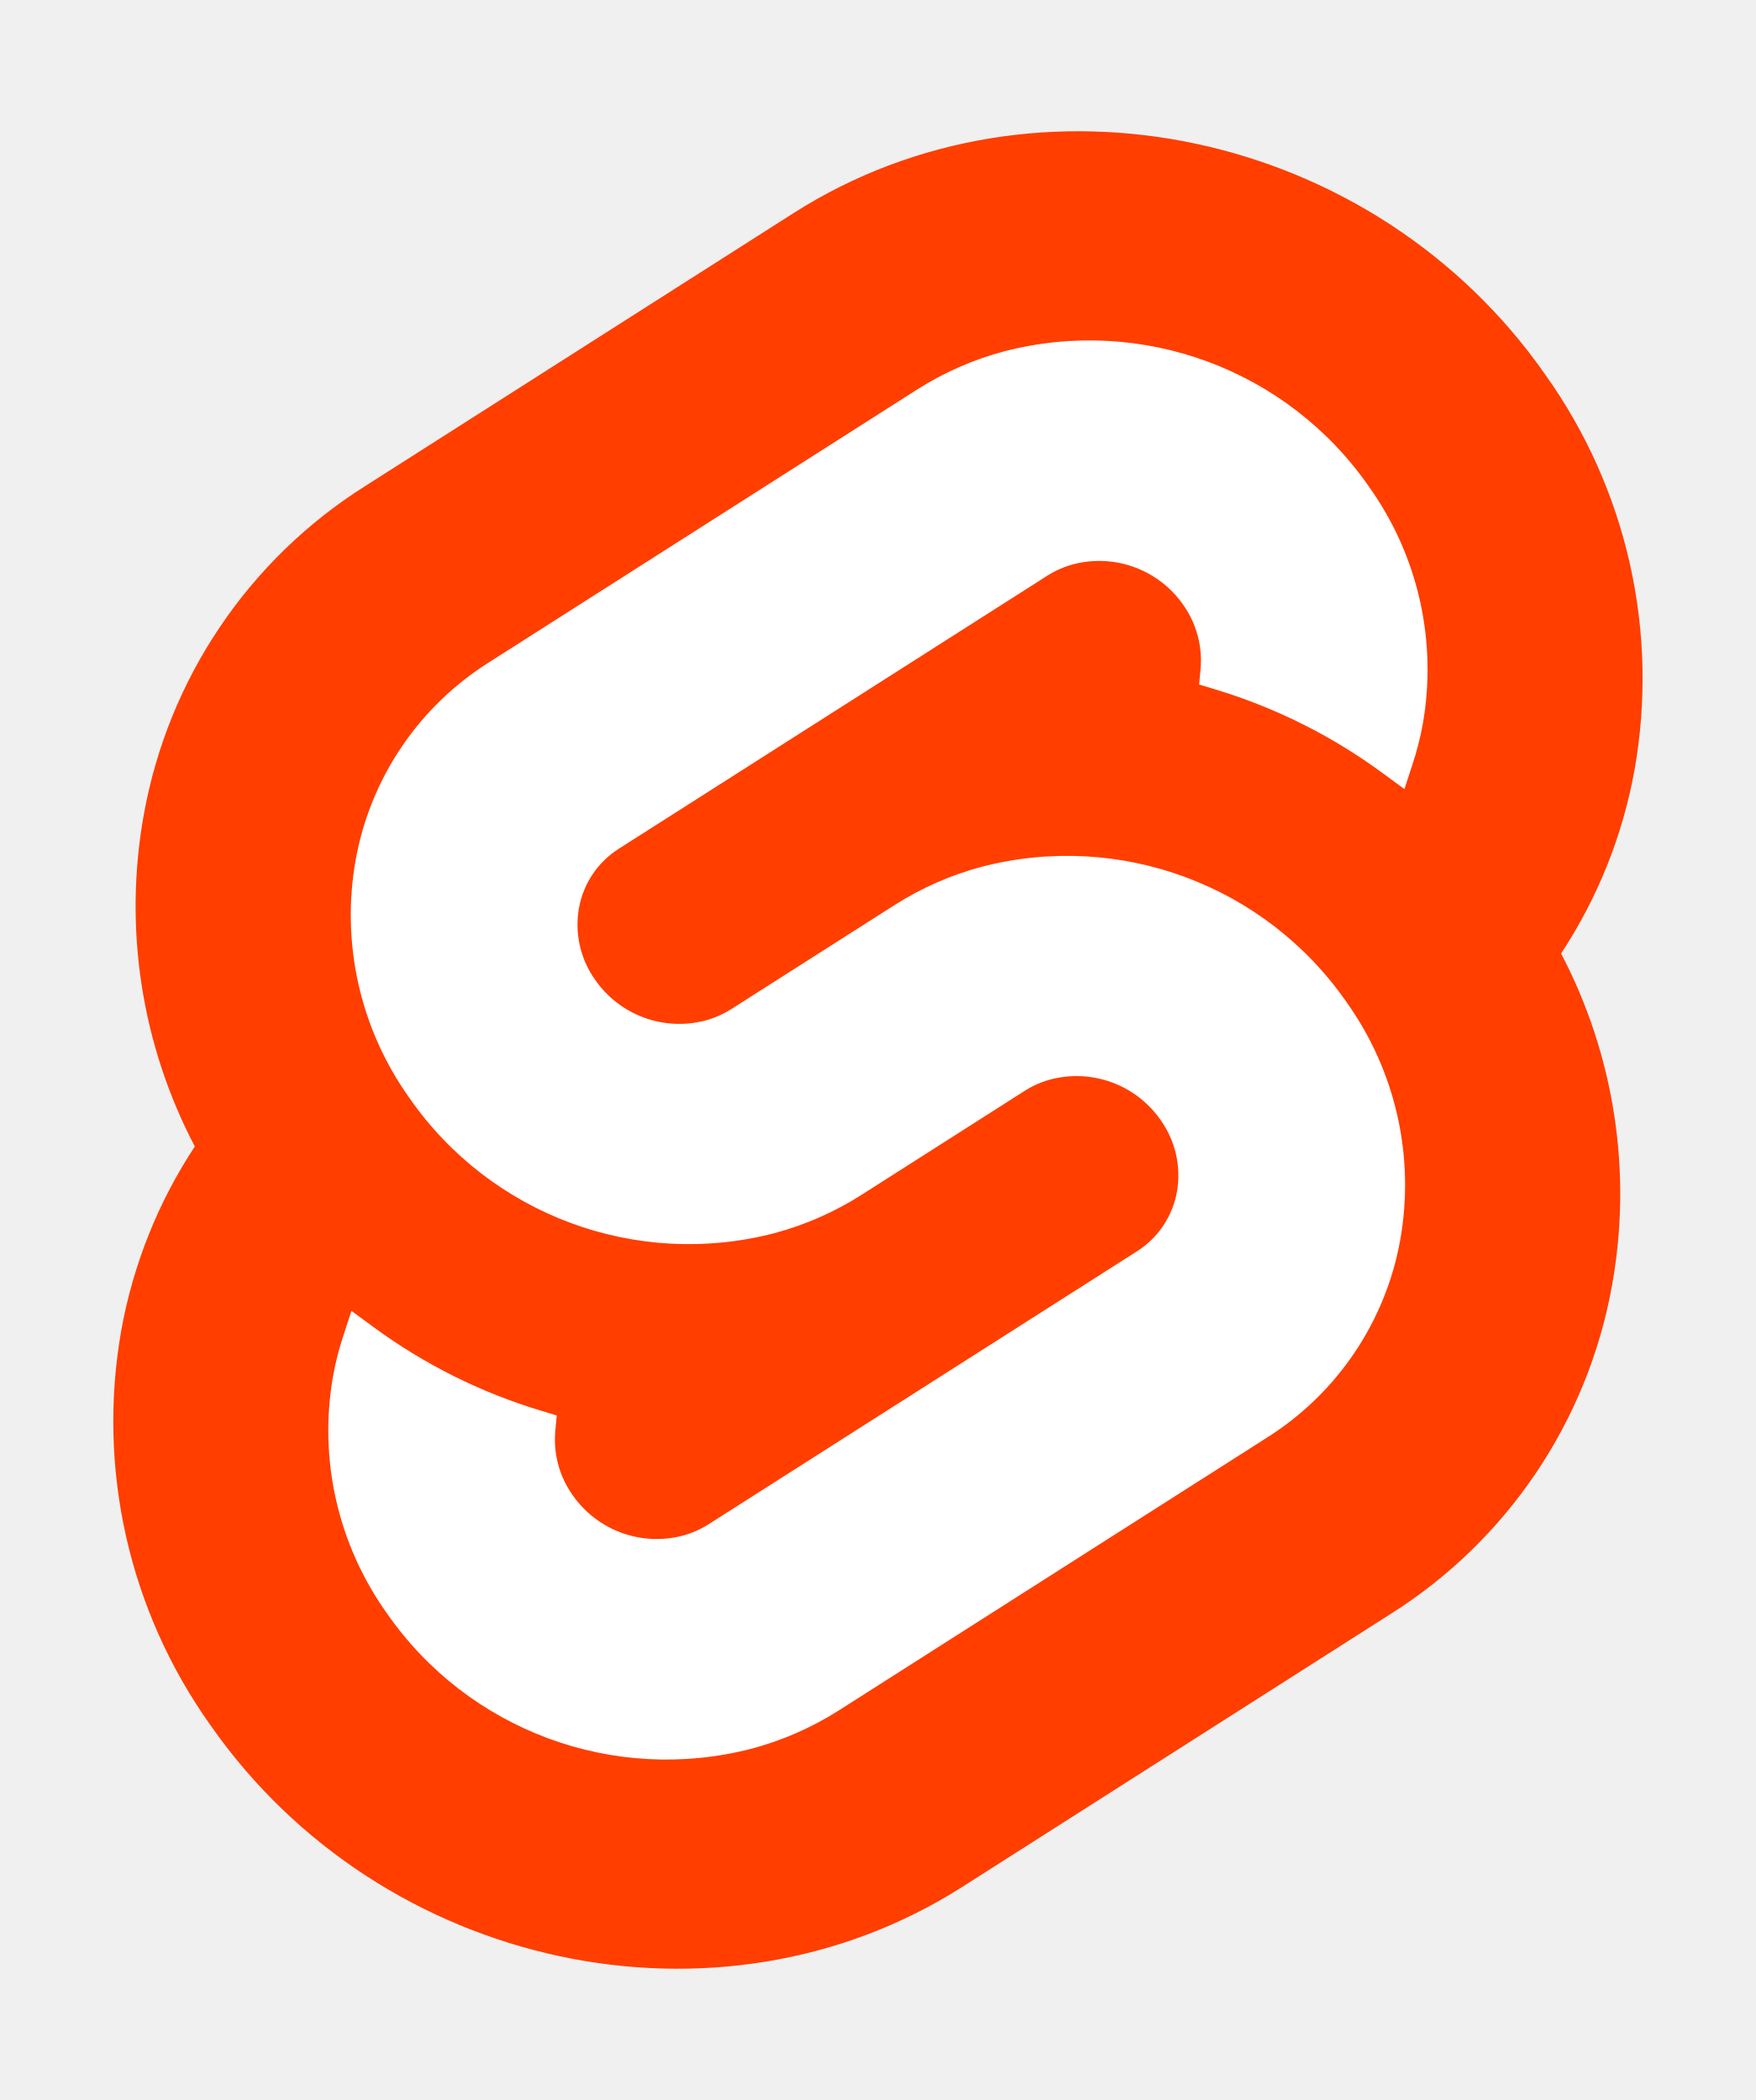
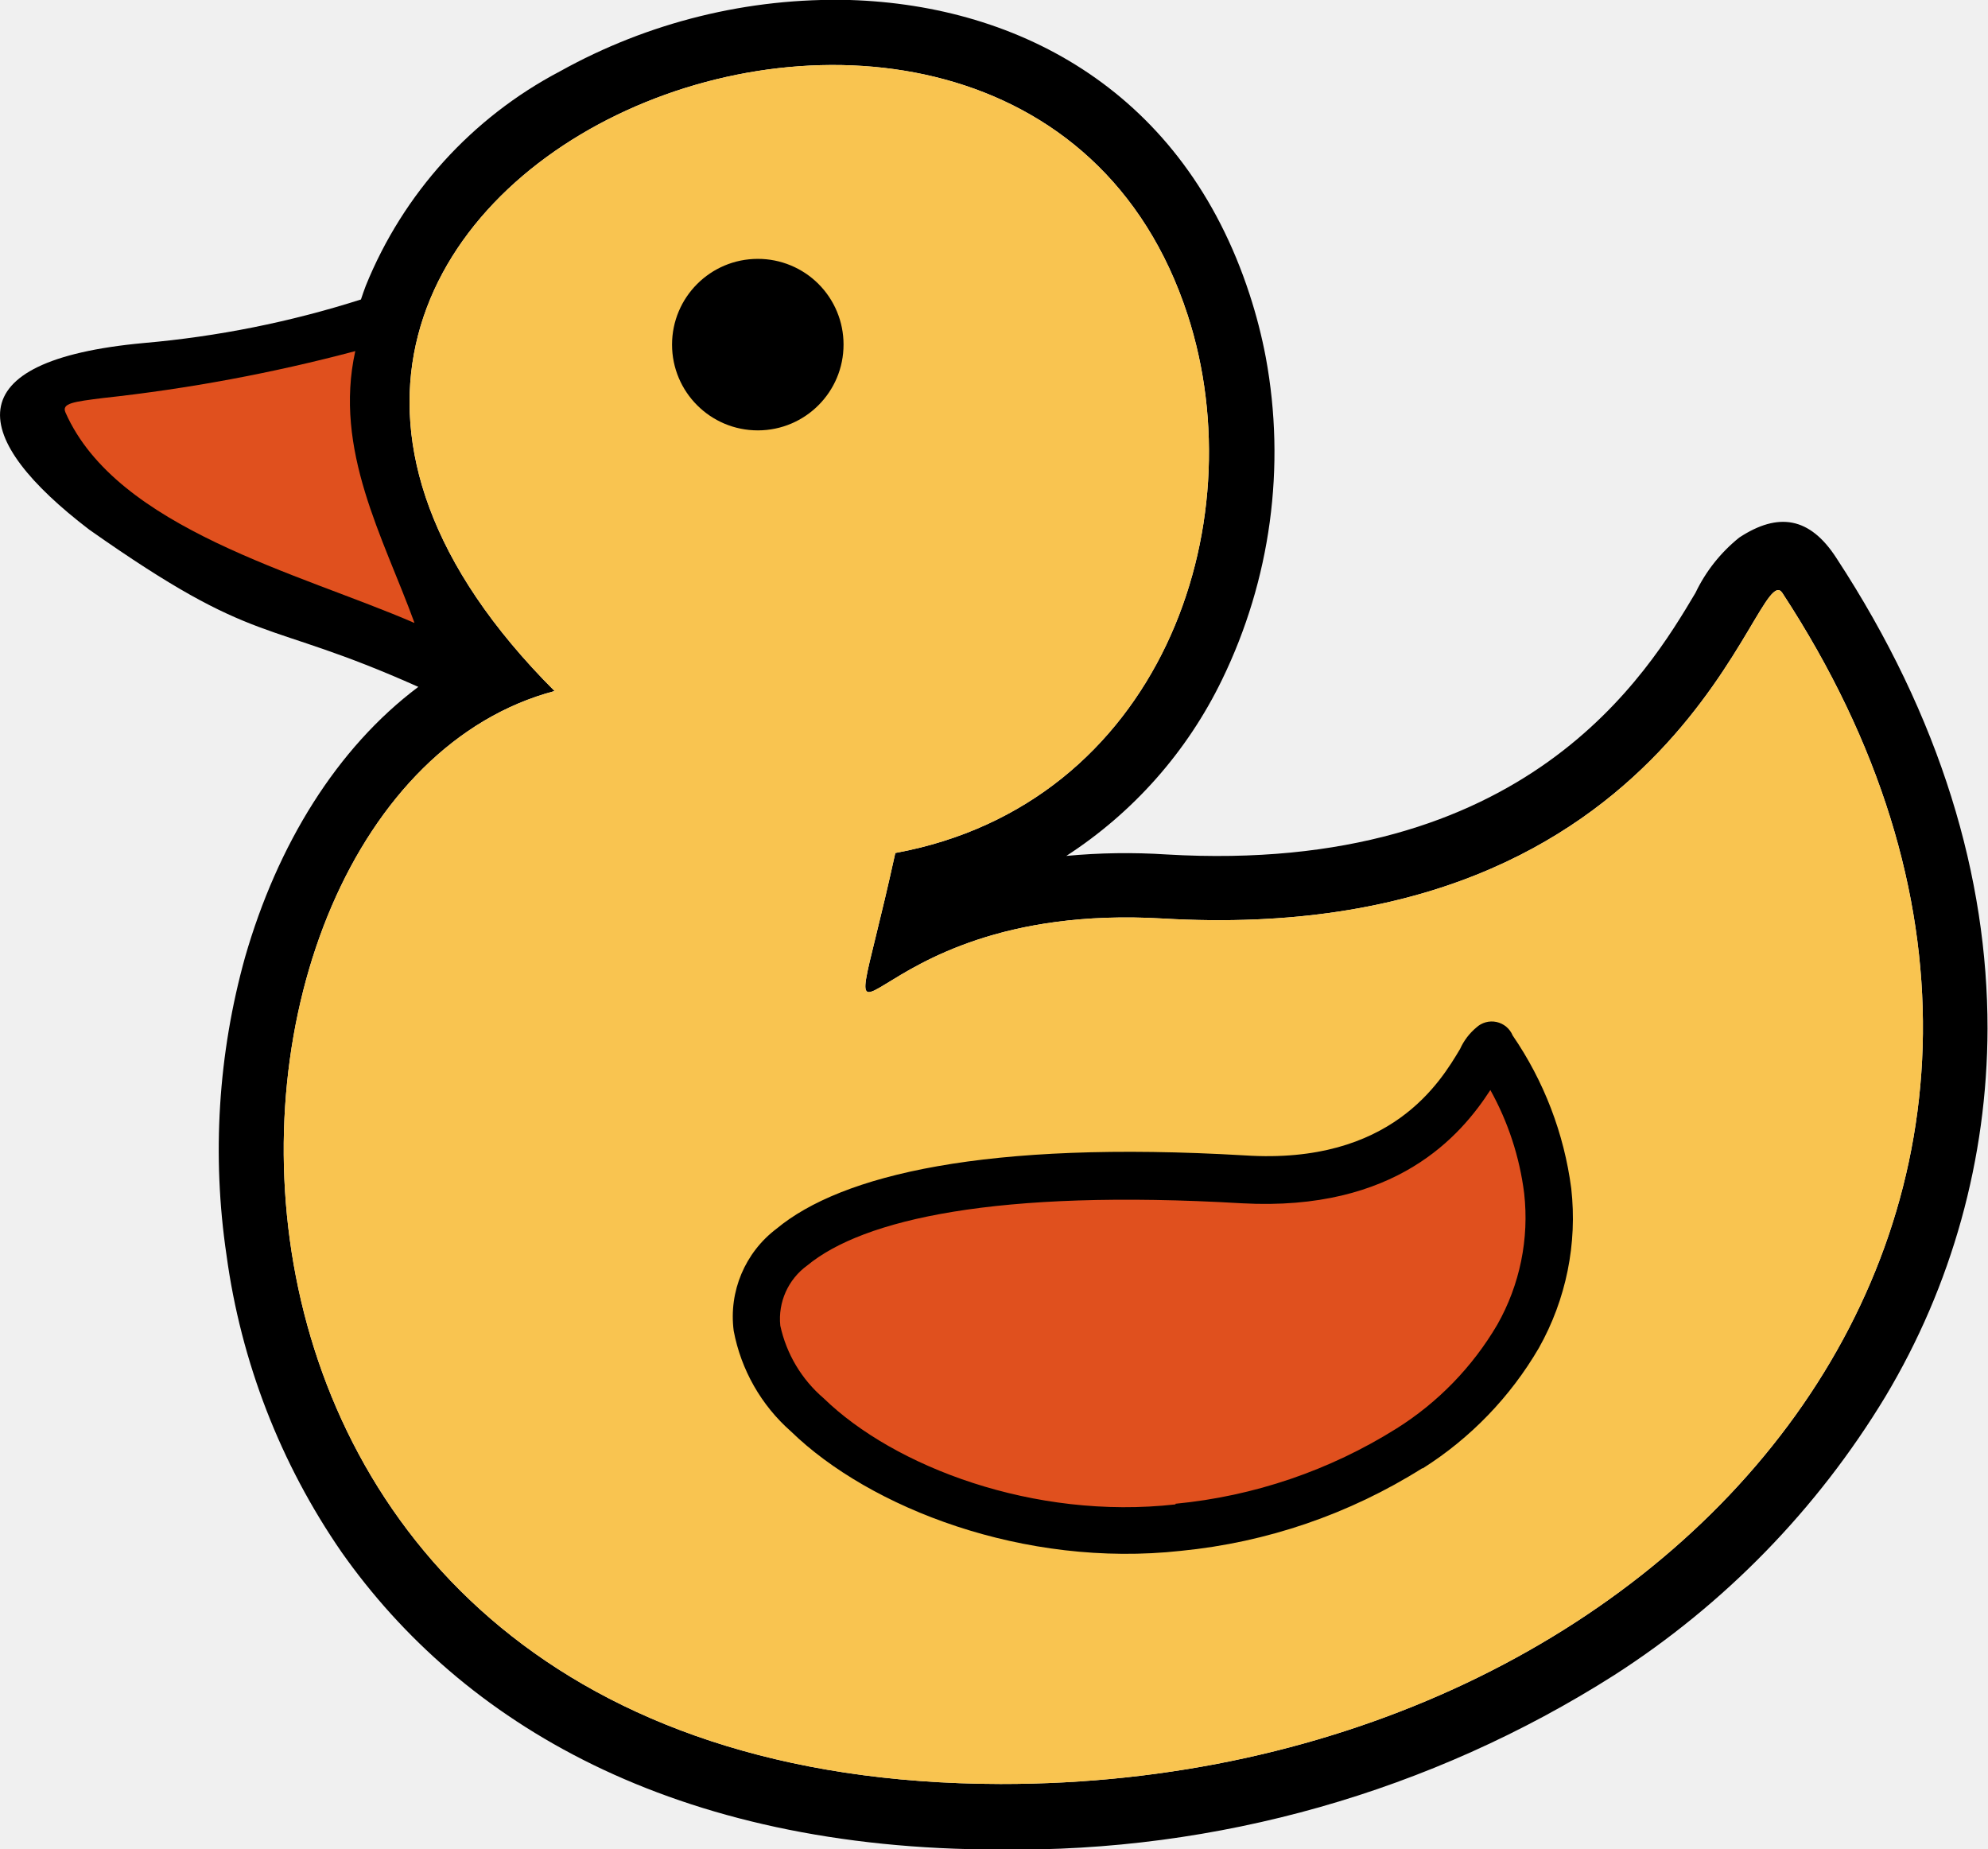
- <svg xmlns="http://www.w3.org/2000/svg" width="107" height="128" viewBox="0 0 107 128">
-   <path d="M94.157 22.819c-10.4-14.885-30.94-19.297-45.792-9.835L22.282 29.608A29.92 29.92 0 0 0 8.764 49.65a31.5 31.5 0 0 0 3.108 20.231 30 30 0 0 0-4.477 11.183 31.9 31.9 0 0 0 5.448 24.116c10.402 14.887 30.942 19.297 45.791 9.835l26.083-16.624A29.92 29.92 0 0 0 98.235 78.35a31.53 31.53 0 0 0-3.105-20.232 30 30 0 0 0 4.474-11.182 31.88 31.88 0 0 0-5.447-24.116" style="fill:#ff3e00" />
-   <path d="M45.817 106.582a20.72 20.72 0 0 1-22.237-8.243 19.17 19.17 0 0 1-3.277-14.503 18 18 0 0 1 .624-2.435l.49-1.498 1.337.981a33.6 33.6 0 0 0 10.203 5.098l.97.294-.09.968a5.85 5.85 0 0 0 1.052 3.878 6.24 6.24 0 0 0 6.695 2.485 5.8 5.8 0 0 0 1.603-.704L69.27 76.28a5.43 5.43 0 0 0 2.45-3.631 5.8 5.8 0 0 0-.987-4.371 6.24 6.24 0 0 0-6.698-2.487 5.7 5.7 0 0 0-1.6.704l-9.953 6.345a19 19 0 0 1-5.296 2.326 20.72 20.72 0 0 1-22.237-8.243 19.17 19.17 0 0 1-3.277-14.502 17.99 17.99 0 0 1 8.13-12.052l26.081-16.623a19 19 0 0 1 5.3-2.329 20.72 20.72 0 0 1 22.237 8.243 19.17 19.17 0 0 1 3.277 14.503 18 18 0 0 1-.624 2.435l-.49 1.498-1.337-.98a33.6 33.6 0 0 0-10.203-5.1l-.97-.294.09-.968a5.86 5.86 0 0 0-1.052-3.878 6.24 6.24 0 0 0-6.696-2.485 5.8 5.8 0 0 0-1.602.704L37.73 51.72a5.42 5.42 0 0 0-2.449 3.63 5.79 5.79 0 0 0 .986 4.372 6.24 6.24 0 0 0 6.698 2.486 5.8 5.8 0 0 0 1.602-.704l9.952-6.342a19 19 0 0 1 5.295-2.328 20.72 20.72 0 0 1 22.237 8.242 19.17 19.17 0 0 1 3.277 14.503 18 18 0 0 1-8.13 12.053l-26.081 16.622a19 19 0 0 1-5.3 2.328" style="fill:#fff" />
+ <svg xmlns="http://www.w3.org/2000/svg" id="Layer_1" data-name="Layer 1" viewBox="0 0 122.88 114.27">
+   <defs>
+     <style>.cls-1,.cls-2,.cls-3{fill-rule:evenodd;}.cls-2{fill:#f9c450;}.cls-3{fill:#e0501e;}</style>
+   </defs>
+   <path class="cls-1" d="M34.28,42.71c-24.6,6.52-27.23,67.46,27.56,67.55,42.18.06,72.76-36.3,48.33-73.61-1.63-2.49-6,22-38.3,20.12-19.81-1.16-20.33,13.29-16.53-4.05,16.33-3,22.31-20.21,18.07-33.25C62.78-13.22,3,11.44,34.28,42.71Zm-8.43-.26c-9.73-4.35-9.79-2.29-20.34-9.72-7.3-5.58-8.45-10.44,3.38-11.53a61.82,61.82,0,0,0,13.42-2.69c.1-.29.19-.57.3-.85a26,26,0,0,1,12-13.25A35,35,0,0,1,52.53,0c10.55.33,20.65,5.73,24.71,18.2a31.15,31.15,0,0,1,1,3.89A32.16,32.16,0,0,1,75.54,42a27,27,0,0,1-9.63,10.9,39.12,39.12,0,0,1,6.19-.09c22.29,1.31,29.76-11.23,32.7-16.17a9.77,9.77,0,0,1,2.71-3.42h0c2.41-1.58,4.36-1.27,6,1.27,6.47,9.88,9.35,19.77,9.34,29.09a44.39,44.39,0,0,1-6.32,22.75,53.12,53.12,0,0,1-16.75,17.2,69.11,69.11,0,0,1-38,10.78c-20.16,0-33.23-7.82-40.66-18.37A42.31,42.31,0,0,1,14,77.57a44.38,44.38,0,0,1,1.15-18.42c2-6.94,5.66-12.91,10.71-16.7Z" />
+   <path class="cls-2" d="M34.28,42.71c-24.6,6.52-27.23,67.46,27.56,67.55,42.18.06,72.76-36.3,48.33-73.61-1.63-2.49-6,22-38.3,20.12-19.81-1.16-20.33,13.29-16.53-4.05,16.33-3,22.31-20.21,18.07-33.25C62.78-13.22,3,11.44,34.28,42.71Z" />
+   <path class="cls-1" d="M46.84,16a5.3,5.3,0,1,0,5.3,5.29A5.29,5.29,0,0,0,46.84,16Z" />
+   <path class="cls-3" d="M25.61,38.47c-1.92-5.26-5-10.65-3.65-16.77A104.39,104.39,0,0,1,6.37,24.6c-1.82.23-2.58.32-2.32.9,3.18,7.19,14.52,9.94,21.56,13Z" />
+   <path class="cls-3" d="M72.82,94.4c16.88-1.87,29.29-14.61,19.45-29.63-.65-1-2.43,8.87-15.41,8.1-50.16-3-27.73,24.14-4,21.53Z" />
+   <path d="M72.66,92.94a31.35,31.35,0,0,0,13.66-4.65,18.84,18.84,0,0,0,6.23-6.42,13.42,13.42,0,0,0,1.66-8.12,17.66,17.66,0,0,0-2.09-6.38c-1.82,2.81-5.83,7.52-15.35,7-15.2-.89-23.43,1-26.87,3.84a4.08,4.08,0,0,0-1.67,3.72,8.19,8.19,0,0,0,2.68,4.49c4.35,4.23,13,7.54,21.75,6.56Zm15.26-2.2A34.28,34.28,0,0,1,73,95.85c-9.7,1.07-19.23-2.64-24.11-7.38a11,11,0,0,1-3.54-6.22A6.81,6.81,0,0,1,48,75.94C52,72.62,60.9,70.47,76.94,71.41,86,72,89.05,66.84,90.25,64.83a3.7,3.7,0,0,1,1-1.32A1.4,1.4,0,0,1,93.5,64a21.69,21.69,0,0,1,3.62,9.45,16.37,16.37,0,0,1-2,9.86,21.8,21.8,0,0,1-7.19,7.45Z" />
</svg>
